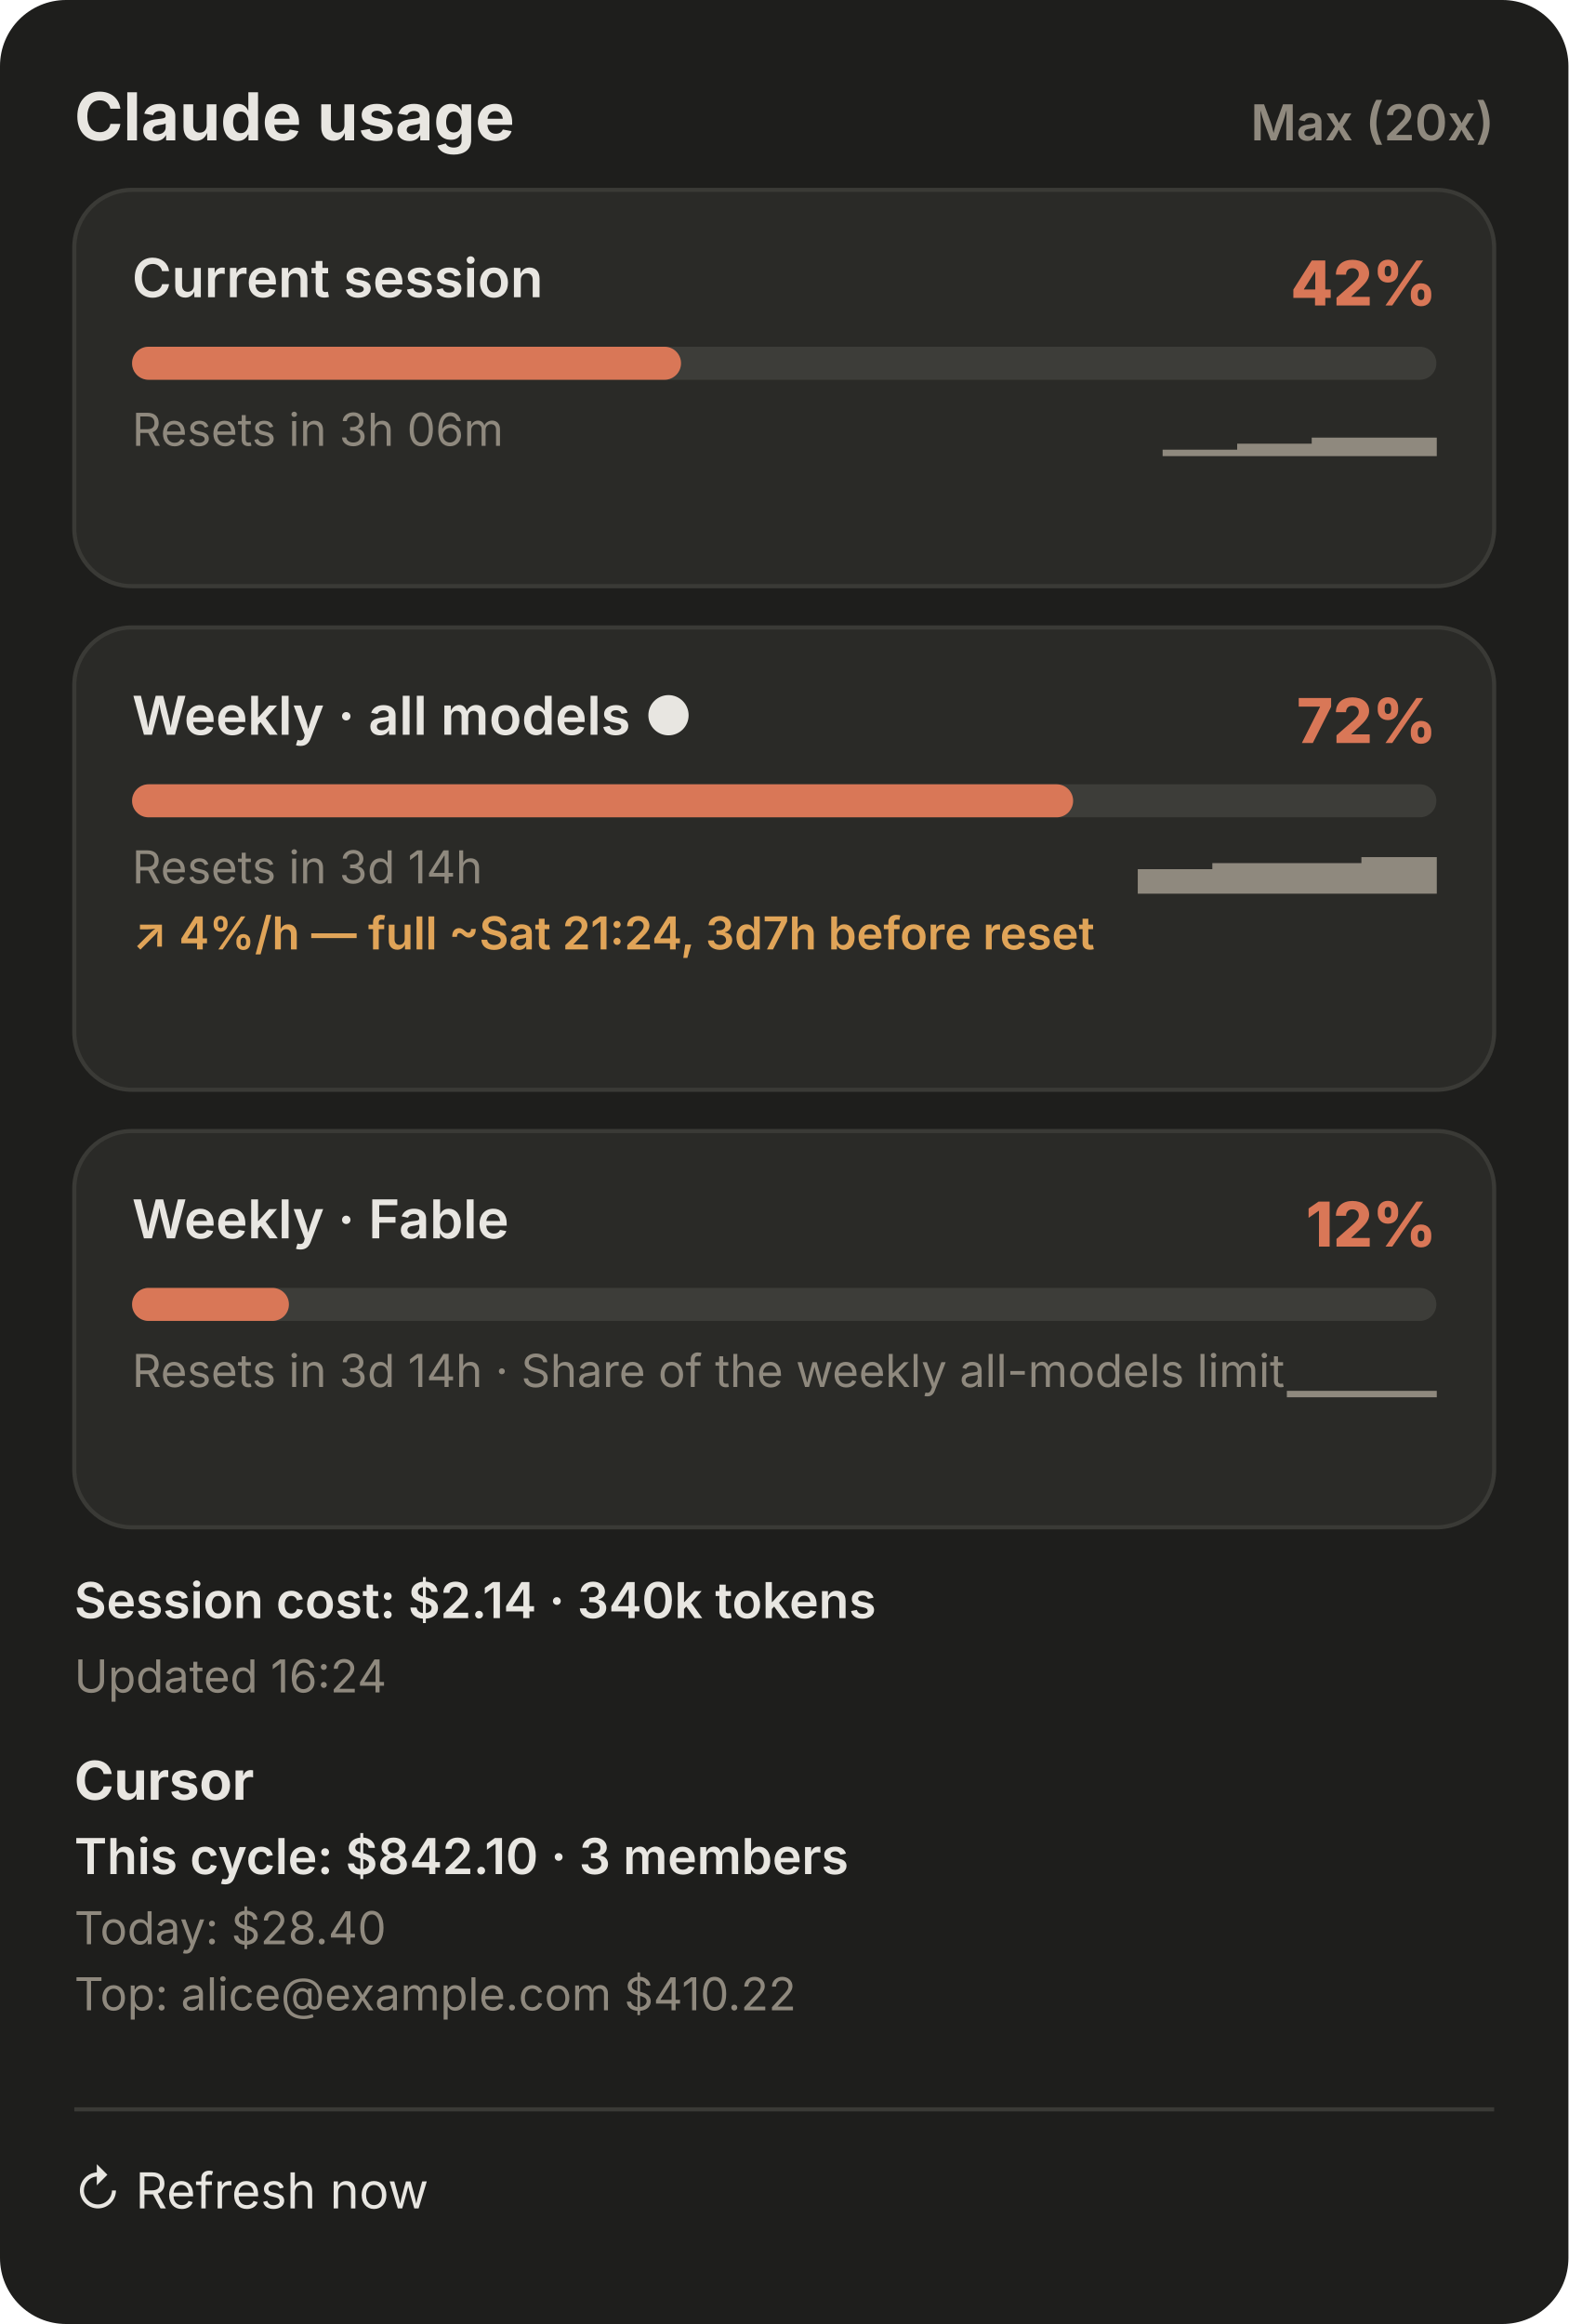
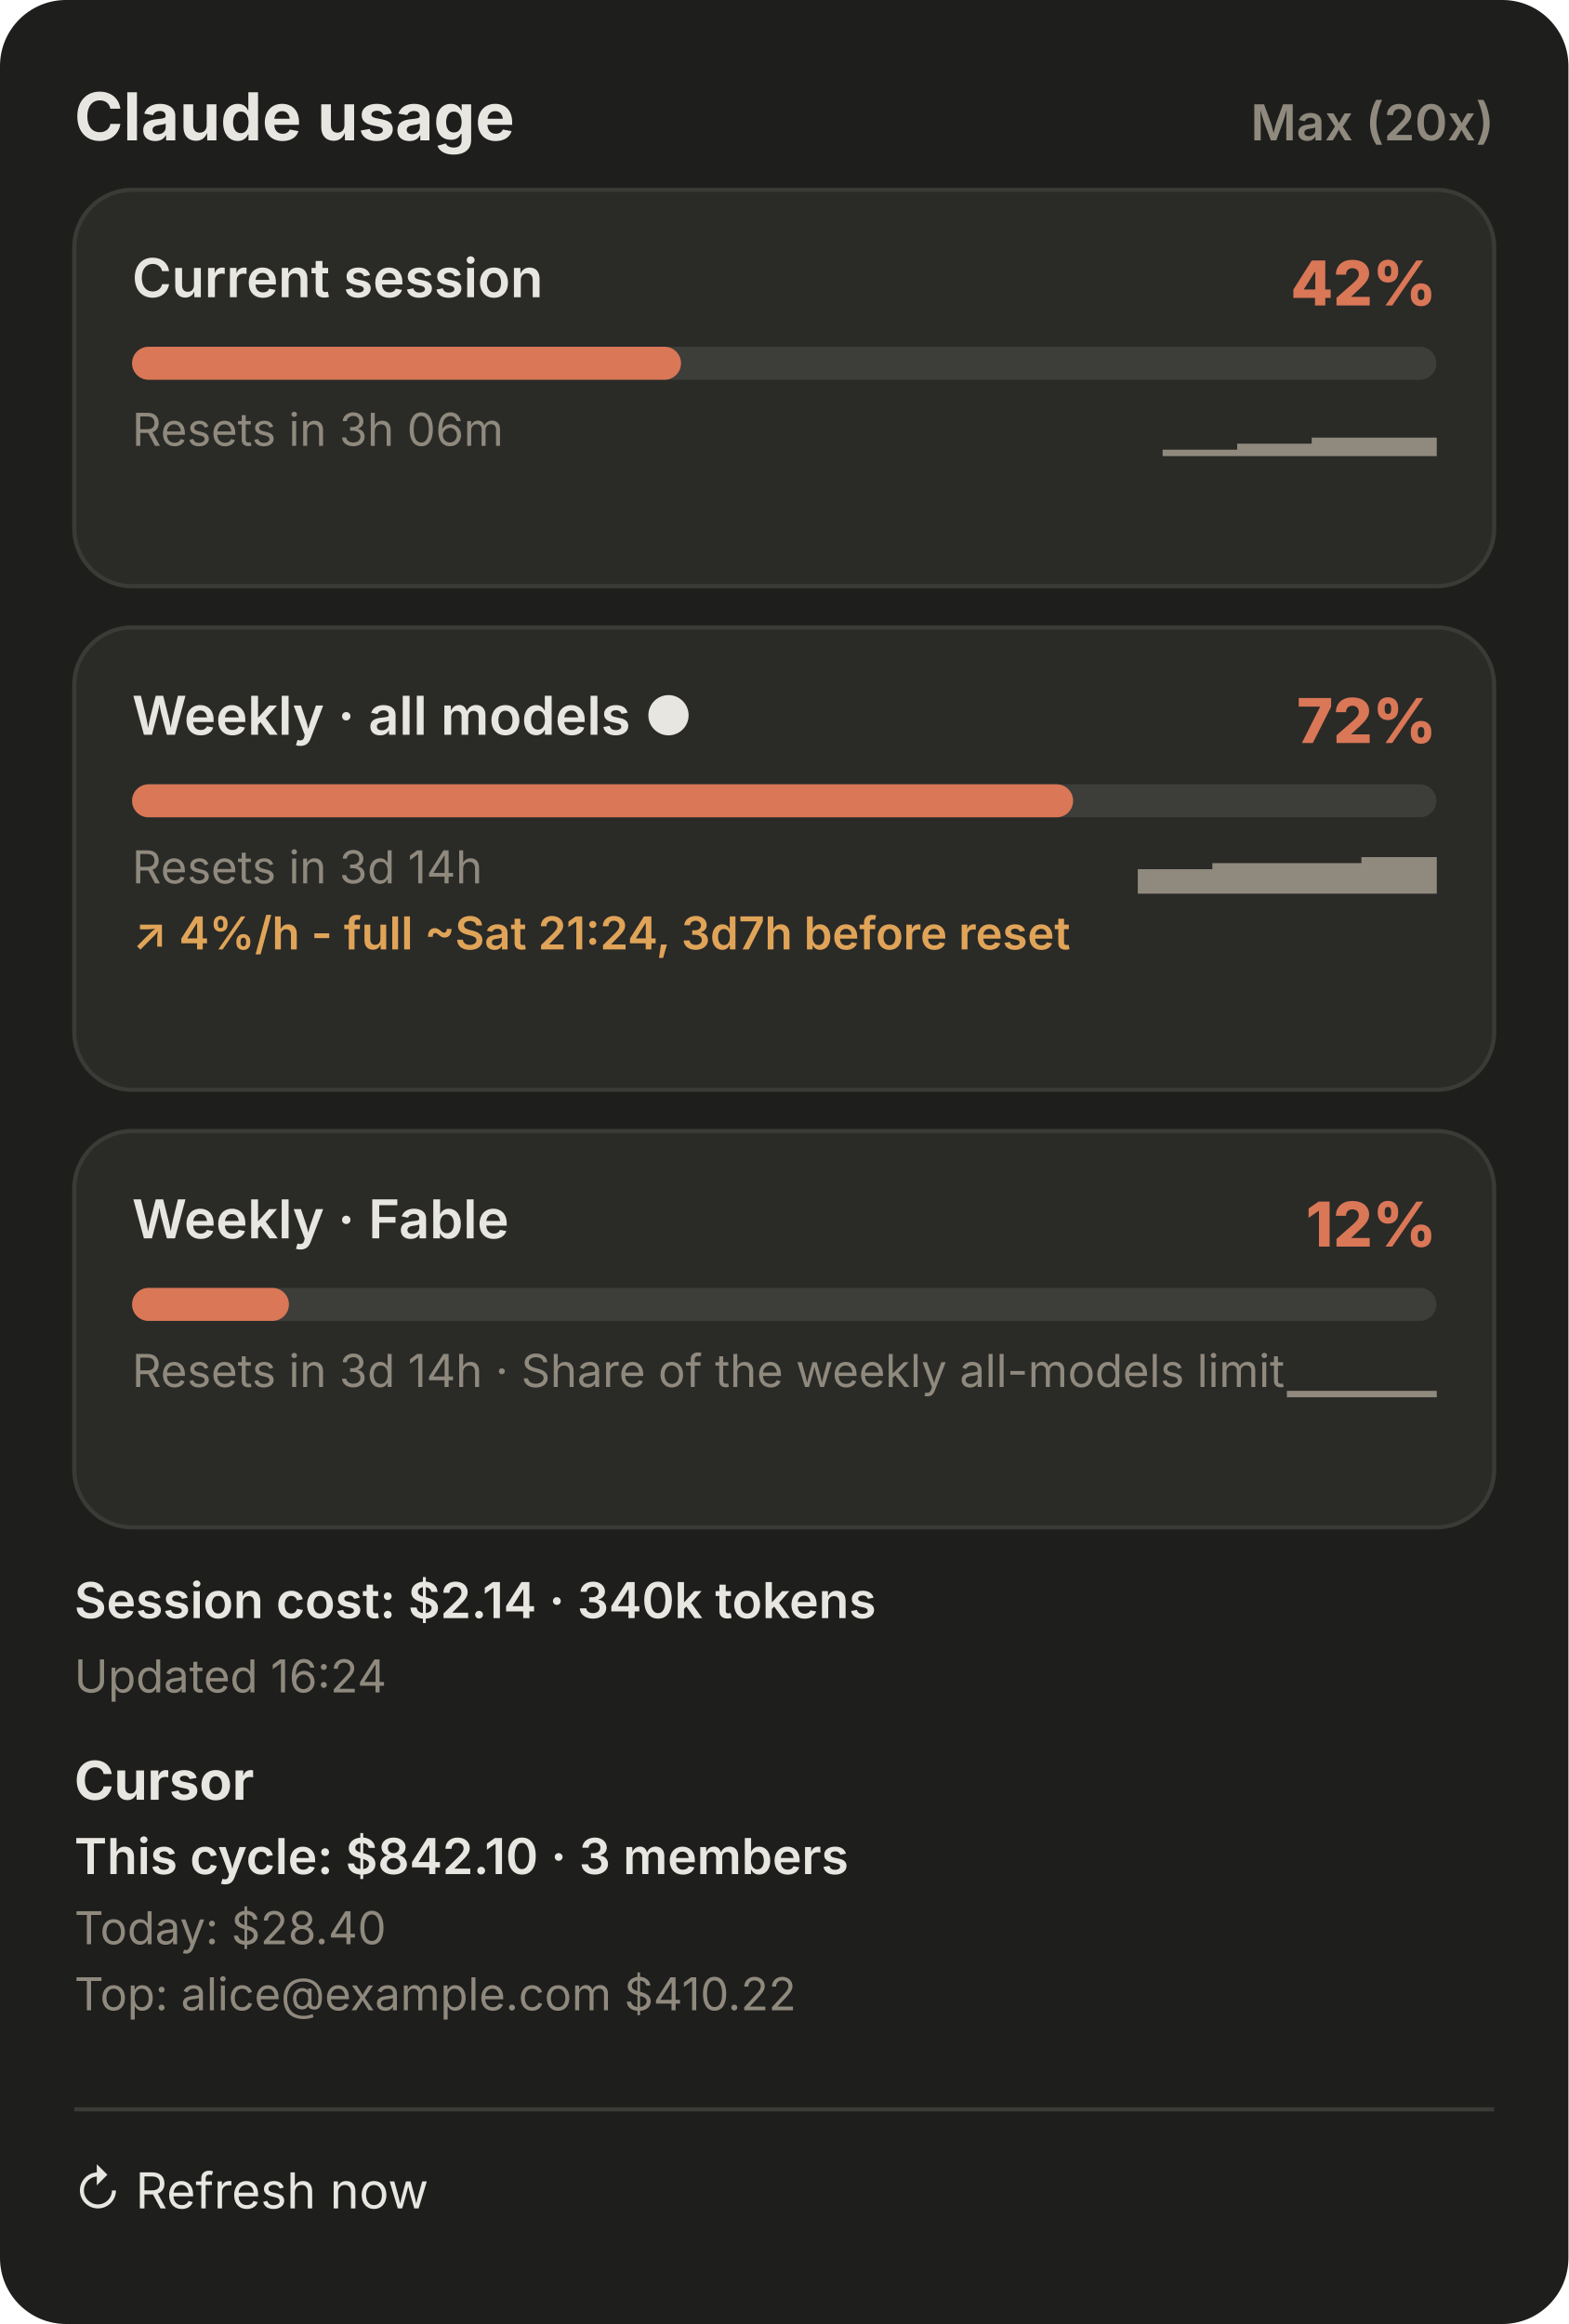
<svg xmlns="http://www.w3.org/2000/svg" width="380" height="563" viewBox="0 0 380 563">
  <rect width="380" height="563" rx="16" fill="#1e1e1c" />
  <text x="18" y="34" font-size="16" fill="#e8e6e1" font-family="system-ui, -apple-system, sans-serif" font-weight="700">Claude usage</text>
  <text x="362" y="34" font-size="12" fill="#8f897e" font-family="system-ui, -apple-system, sans-serif" font-weight="600" text-anchor="end">Max (20x)</text>
  <rect x="18" y="46" width="344" height="96" rx="14" fill="#2a2a27" stroke="#3a3a36" />
  <text x="32" y="72" font-size="13" fill="#e8e6e1" font-family="system-ui, -apple-system, sans-serif" font-weight="600">Current session</text>
  <text x="348" y="74" font-size="15" fill="#d97757" font-family="system-ui, -apple-system, sans-serif" font-weight="800" text-anchor="end">42%</text>
  <rect x="32" y="84" width="316" height="8" rx="4" fill="#3d3d39" />
  <rect x="32" y="84" width="133" height="8" rx="4" fill="#d97757" />
  <text x="32" y="108" font-size="11" fill="#8f897e" font-family="system-ui, -apple-system, sans-serif">Resets in 3h 06m</text>
  <text x="348" y="108" font-size="10" fill="#8f897e" font-family="ui-monospace, monospace" text-anchor="end"> ▁▁▁▂▂▂▃▃▃▃▃</text>
  <rect x="18" y="152" width="344" height="112" rx="14" fill="#2a2a27" stroke="#3a3a36" />
  <text x="32" y="178" font-size="13" fill="#e8e6e1" font-family="system-ui, -apple-system, sans-serif" font-weight="600">Weekly · all models  ●</text>
  <text x="348" y="180" font-size="15" fill="#d97757" font-family="system-ui, -apple-system, sans-serif" font-weight="800" text-anchor="end">72%</text>
  <rect x="32" y="190" width="316" height="8" rx="4" fill="#3d3d39" />
  <rect x="32" y="190" width="228" height="8" rx="4" fill="#d97757" />
  <text x="32" y="214" font-size="11" fill="#8f897e" font-family="system-ui, -apple-system, sans-serif">Resets in 3d 14h</text>
  <text x="348" y="214" font-size="10" fill="#8f897e" font-family="ui-monospace, monospace" text-anchor="end">▄▄▄▅▅▅▅▅▅▆▆▆</text>
-   <text x="32" y="230" font-size="11" fill="#e0a458" font-family="system-ui, -apple-system, sans-serif" font-weight="600">↗ 4%/h — full ~Sat 21:24, 3d7h before reset</text>
+   <text x="32" y="230" font-size="11" fill="#e0a458" font-family="system-ui, -apple-system, sans-serif" font-weight="600">↗ 4%/h - full ~Sat 21:24, 3d7h before reset</text>
  <rect x="18" y="274" width="344" height="96" rx="14" fill="#2a2a27" stroke="#3a3a36" />
  <text x="32" y="300" font-size="13" fill="#e8e6e1" font-family="system-ui, -apple-system, sans-serif" font-weight="600">Weekly · Fable</text>
  <text x="348" y="302" font-size="15" fill="#d97757" font-family="system-ui, -apple-system, sans-serif" font-weight="800" text-anchor="end">12%</text>
  <rect x="32" y="312" width="316" height="8" rx="4" fill="#3d3d39" />
  <rect x="32" y="312" width="38" height="8" rx="4" fill="#d97757" />
  <text x="32" y="336" font-size="11" fill="#8f897e" font-family="system-ui, -apple-system, sans-serif">Resets in 3d 14h · Share of the weekly all-models limit</text>
  <text x="348" y="336" font-size="10" fill="#8f897e" font-family="ui-monospace, monospace" text-anchor="end">      ▁▁▁▁▁▁</text>
  <text x="18" y="392" font-size="12" fill="#e8e6e1" font-family="system-ui, -apple-system, sans-serif" font-weight="600">Session cost: $2.14 · 340k tokens</text>
  <text x="18" y="410" font-size="11" fill="#8f897e" font-family="system-ui, -apple-system, sans-serif">Updated 16:24</text>
  <text x="18" y="436" font-size="13" fill="#e8e6e1" font-family="system-ui, -apple-system, sans-serif" font-weight="700">Cursor</text>
  <text x="18" y="454" font-size="12" fill="#e8e6e1" font-family="system-ui, -apple-system, sans-serif" font-weight="600">This cycle: $842.10 · 3 members</text>
  <text x="18" y="471" font-size="11" fill="#8f897e" font-family="system-ui, -apple-system, sans-serif">Today: $28.40</text>
  <text x="18" y="487" font-size="11" fill="#8f897e" font-family="system-ui, -apple-system, sans-serif">Top: alice@example.com $410.22</text>
  <line x1="18" y1="511" x2="362" y2="511" stroke="#3a3a36" />
  <text x="18" y="535" font-size="12" fill="#e8e6e1" font-family="system-ui, -apple-system, sans-serif">↻  Refresh now</text>
</svg>
